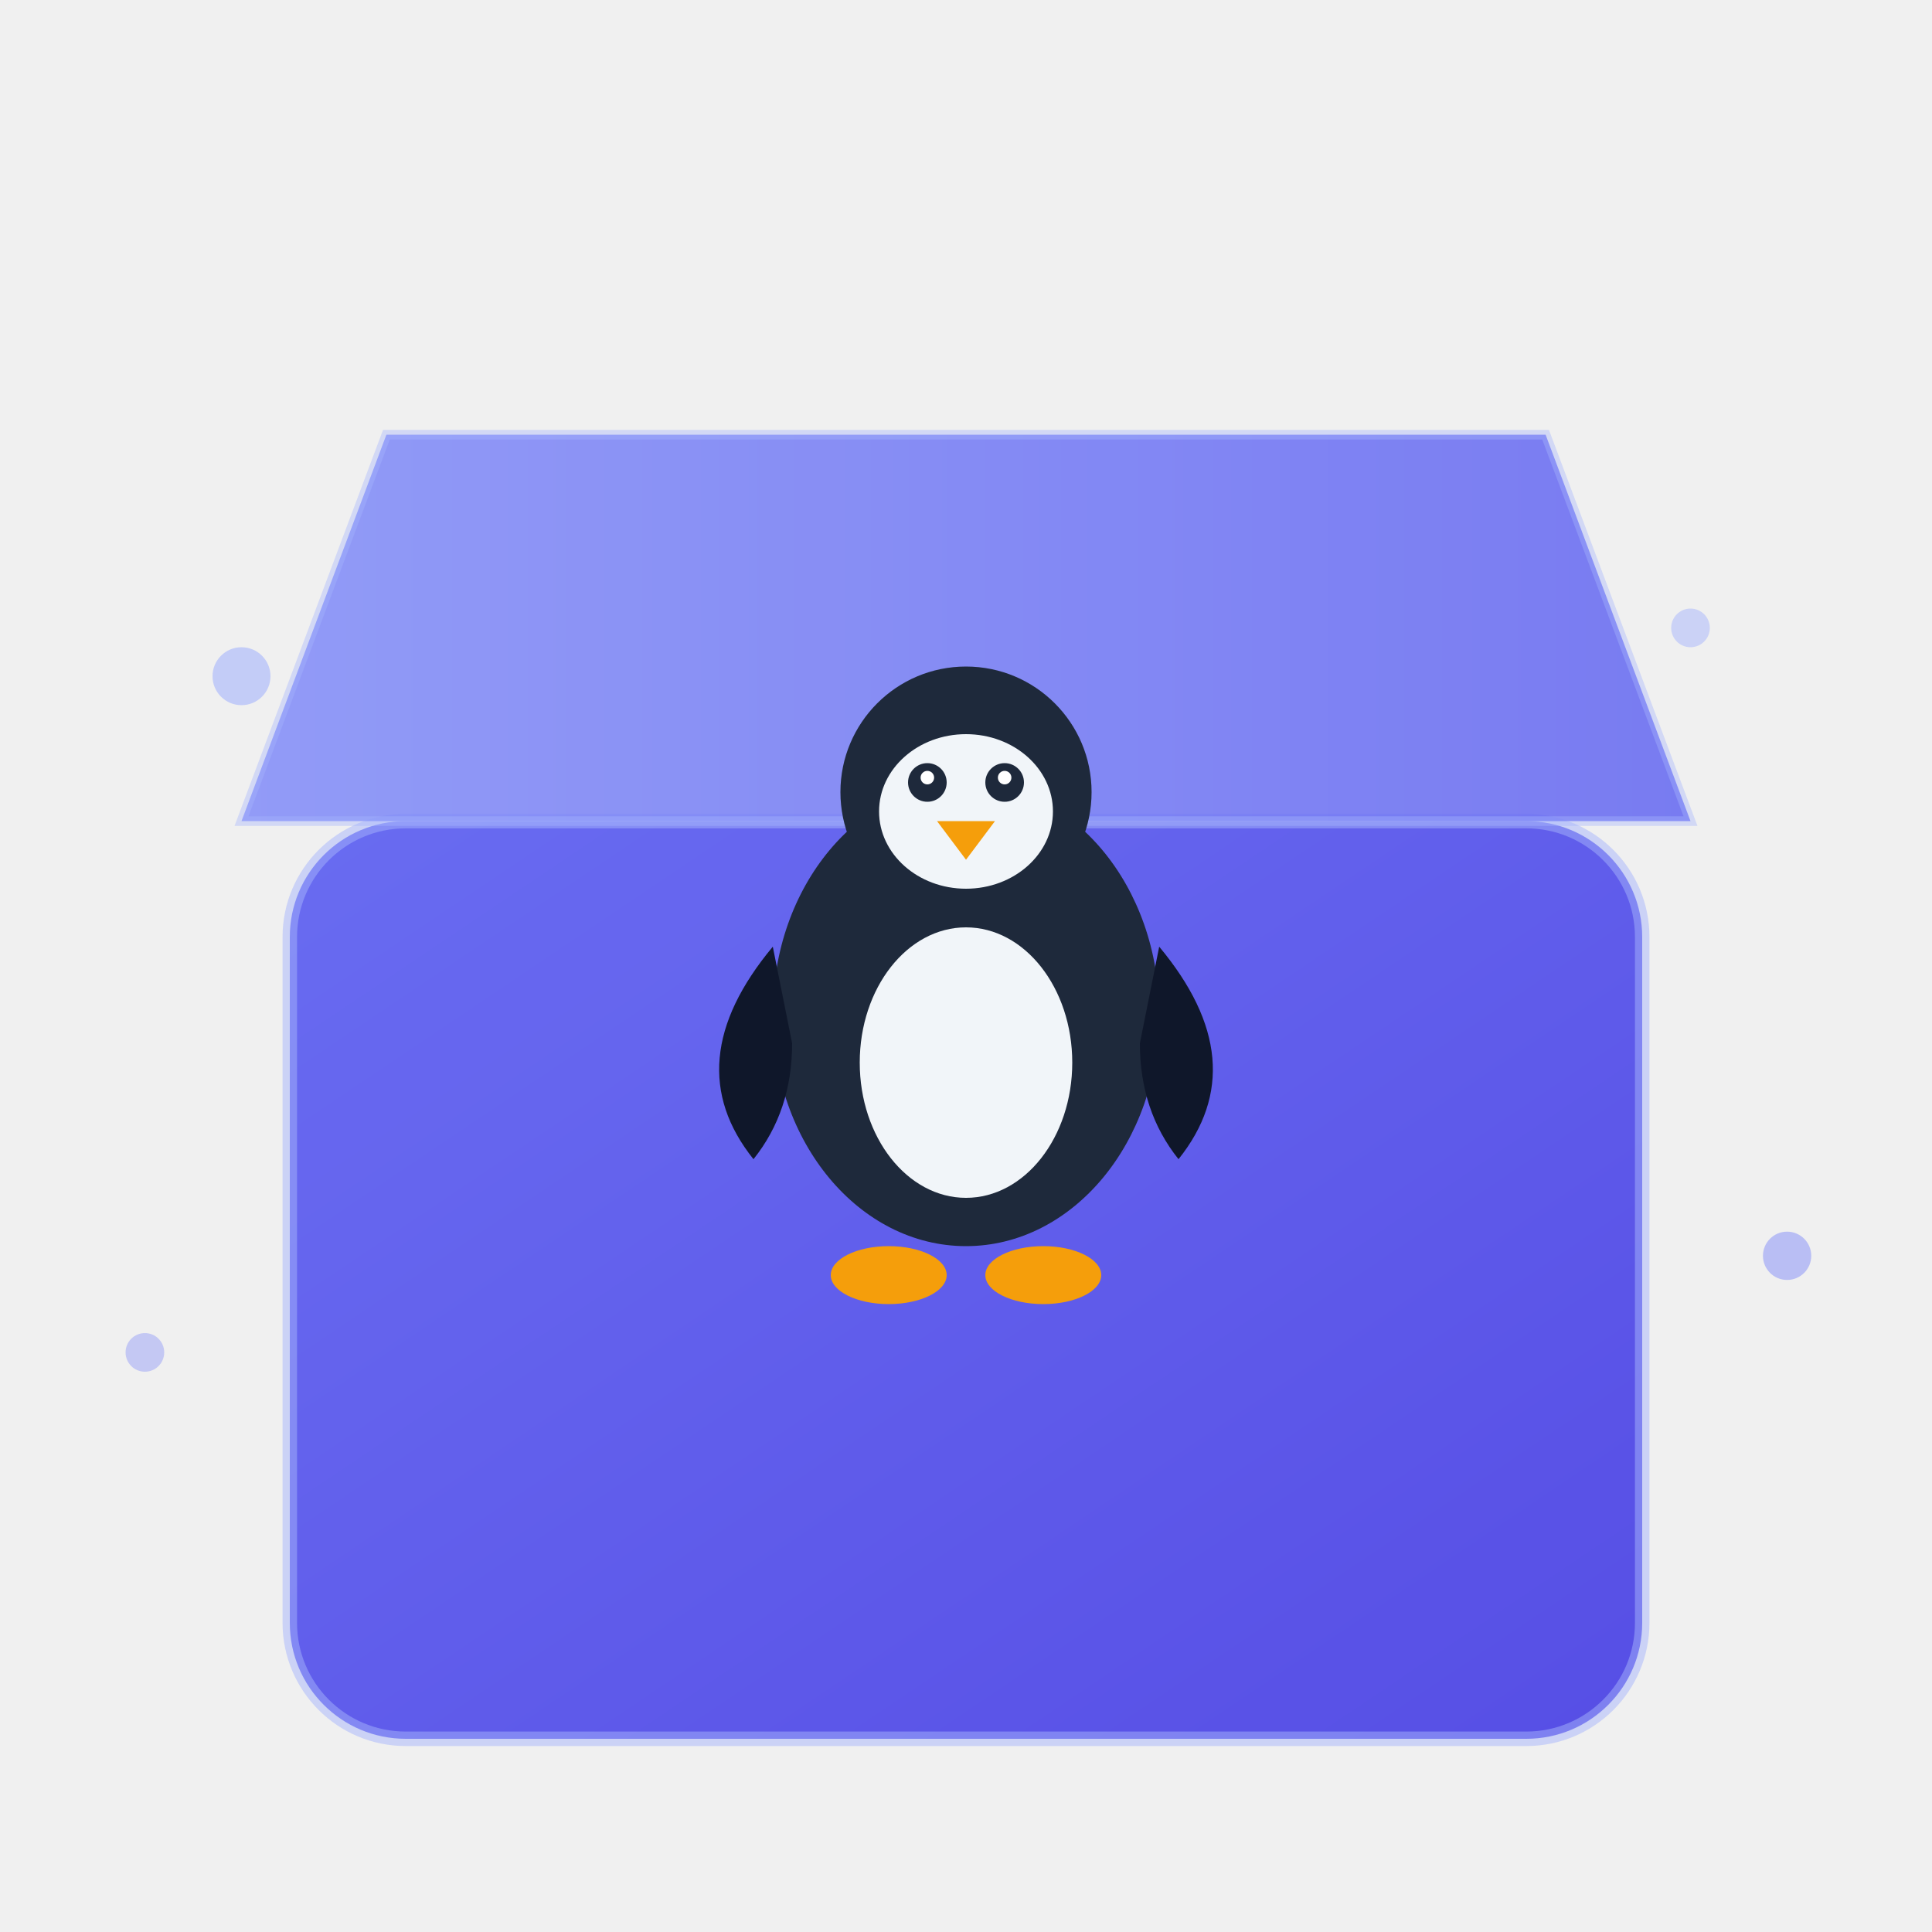
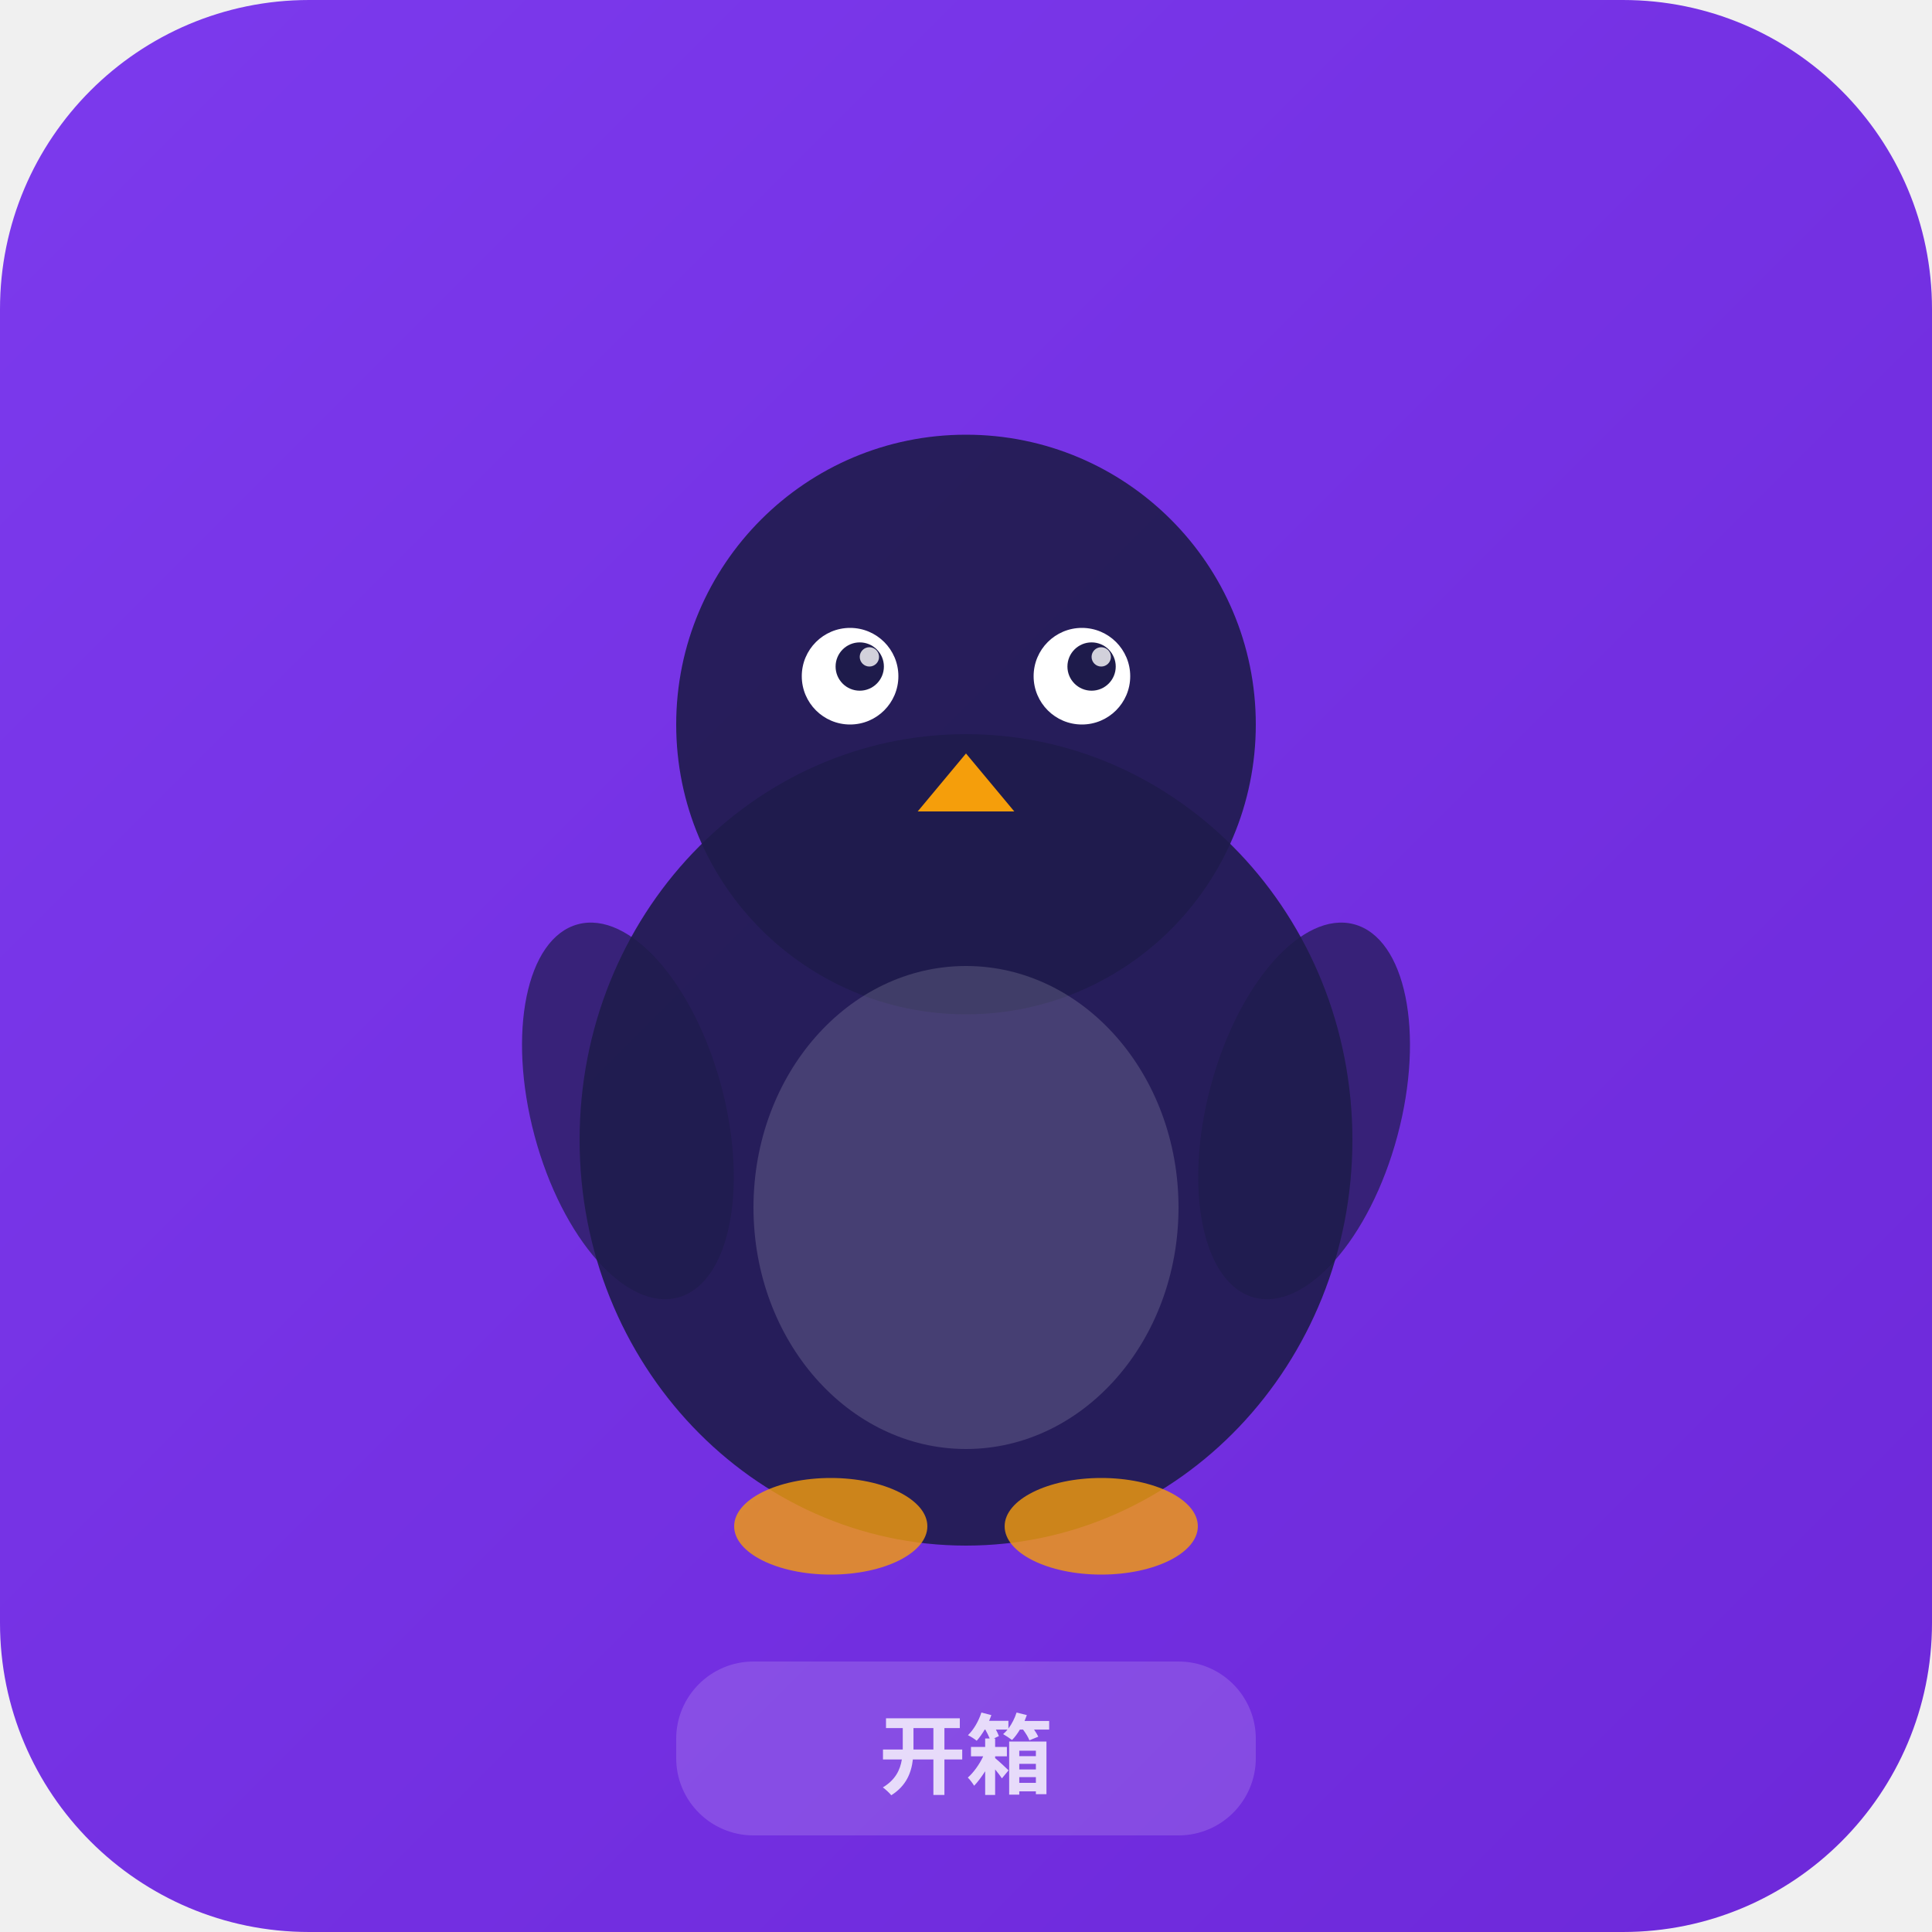
- <svg xmlns="http://www.w3.org/2000/svg" viewBox="0 0 200 200" width="200" height="200">
+ <svg xmlns="http://www.w3.org/2000/svg" viewBox="0 0 200 200">
  <defs>
-     <linearGradient id="boxGrad" x1="0%" y1="0%" x2="100%" y2="100%">
-       <stop offset="0%" style="stop-color:#6366f1;stop-opacity:1" />
-       <stop offset="100%" style="stop-color:#4f46e5;stop-opacity:1" />
-     </linearGradient>
-     <linearGradient id="lidGrad" x1="0%" y1="0%" x2="100%" y2="0%">
-       <stop offset="0%" style="stop-color:#818cf8;stop-opacity:1" />
-       <stop offset="100%" style="stop-color:#6366f1;stop-opacity:1" />
+     <linearGradient id="bg" x1="0" y1="0" x2="1" y2="1">
+       <stop offset="0%" stop-color="#7C3AED" />
+       <stop offset="100%" stop-color="#6D28D9" />
    </linearGradient>
  </defs>
-   <rect x="30" y="85" width="140" height="95" rx="12" fill="url(#boxGrad)" opacity="0.95" />
-   <rect x="30" y="85" width="140" height="95" rx="12" fill="none" stroke="#a5b4fc" stroke-width="1.5" opacity="0.5" />
-   <polygon points="25,85 175,85 160,45 40,45" fill="url(#lidGrad)" rx="8" opacity="0.85" />
-   <polygon points="25,85 175,85 160,45 40,45" fill="none" stroke="#a5b4fc" stroke-width="1" opacity="0.4" />
-   <ellipse cx="100" cy="105" rx="20" ry="24" fill="#1e293b" />
-   <ellipse cx="100" cy="110" rx="11" ry="14" fill="#f1f5f9" />
-   <circle cx="100" cy="82" r="13" fill="#1e293b" />
-   <ellipse cx="100" cy="84" rx="9" ry="8" fill="#f1f5f9" />
-   <circle cx="96" cy="81" r="2" fill="#1e293b" />
-   <circle cx="96" cy="80.5" r="0.7" fill="white" />
-   <circle cx="104" cy="81" r="2" fill="#1e293b" />
-   <circle cx="104" cy="80.5" r="0.7" fill="white" />
-   <polygon points="97,85 103,85 100,89" fill="#f59e0b" />
-   <path d="M80,98 Q70,110 78,120 Q82,115 82,108 Z" fill="#0f172a" />
-   <path d="M120,98 Q130,110 122,120 Q118,115 118,108 Z" fill="#0f172a" />
-   <ellipse cx="92" cy="132" rx="6" ry="3" fill="#f59e0b" />
-   <ellipse cx="108" cy="132" rx="6" ry="3" fill="#f59e0b" />
-   <circle cx="25" cy="70" r="3" fill="#a5b4fc" opacity="0.6" />
-   <circle cx="175" cy="65" r="2" fill="#a5b4fc" opacity="0.5" />
-   <circle cx="15" cy="140" r="2" fill="#818cf8" opacity="0.4" />
-   <circle cx="185" cy="130" r="2.5" fill="#818cf8" opacity="0.5" />
+   <rect width="200" height="200" rx="32" fill="url(#bg)" />
+   <ellipse cx="100" cy="118" rx="40" ry="42" fill="#1E1B4B" opacity="0.9" />
+   <circle cx="100" cy="75" r="30" fill="#1E1B4B" opacity="0.9" />
+   <circle cx="88" cy="70" r="5" fill="white" />
+   <circle cx="112" cy="70" r="5" fill="white" />
+   <circle cx="89" cy="69" r="2.5" fill="#1E1B4B" />
+   <circle cx="113" cy="69" r="2.5" fill="#1E1B4B" />
+   <circle cx="90" cy="68" r="1" fill="white" opacity="0.8" />
+   <circle cx="114" cy="68" r="1" fill="white" opacity="0.8" />
+   <polygon points="100,78 95,84 105,84" fill="#F59E0B" />
+   <ellipse cx="100" cy="125" rx="22" ry="25" fill="white" opacity="0.15" />
+   <ellipse cx="65" cy="115" rx="10" ry="20" fill="#1E1B4B" opacity="0.7" transform="rotate(-15, 65, 115)" />
+   <ellipse cx="135" cy="115" rx="10" ry="20" fill="#1E1B4B" opacity="0.7" transform="rotate(15, 135, 115)" />
+   <ellipse cx="86" cy="158" rx="10" ry="5" fill="#F59E0B" opacity="0.8" />
+   <ellipse cx="114" cy="158" rx="10" ry="5" fill="#F59E0B" opacity="0.8" />
+   <rect x="70" y="172" rx="8" ry="8" width="60" height="18" fill="white" opacity="0.15" />
+   <text x="100" y="185" text-anchor="middle" fill="white" font-size="9" font-family="sans-serif" font-weight="bold" opacity="0.8">开箱</text>
</svg>
